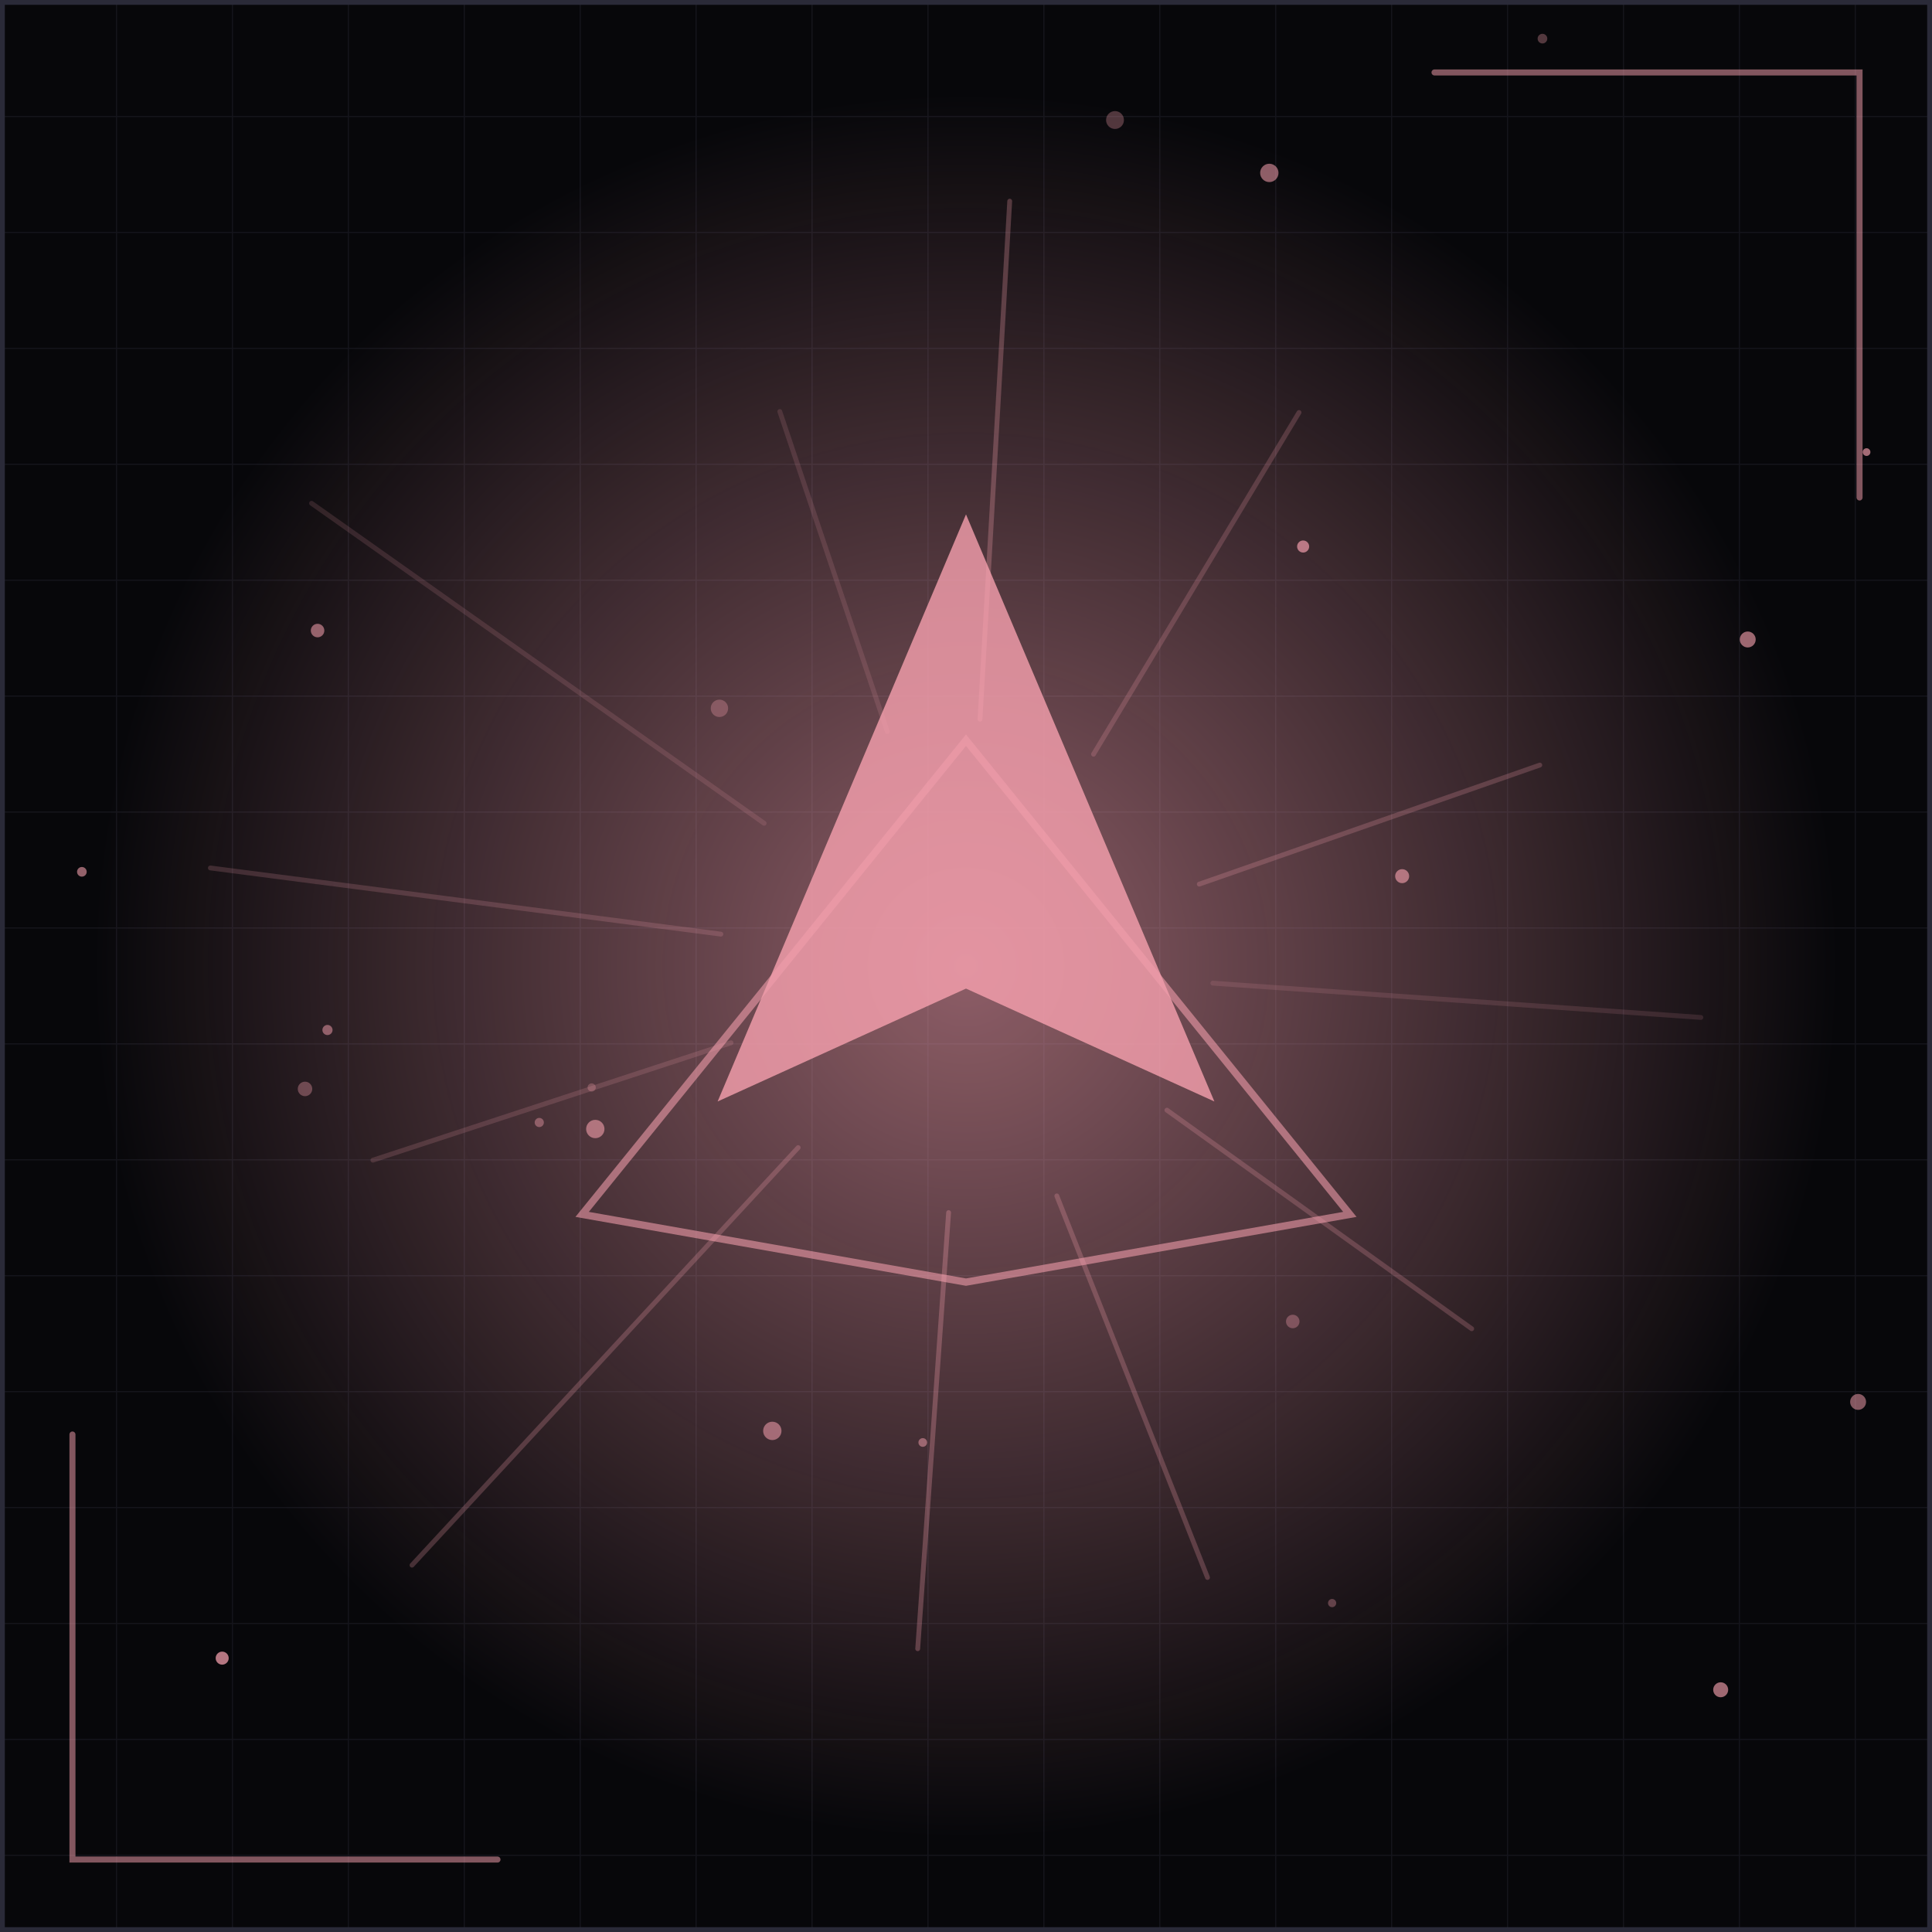
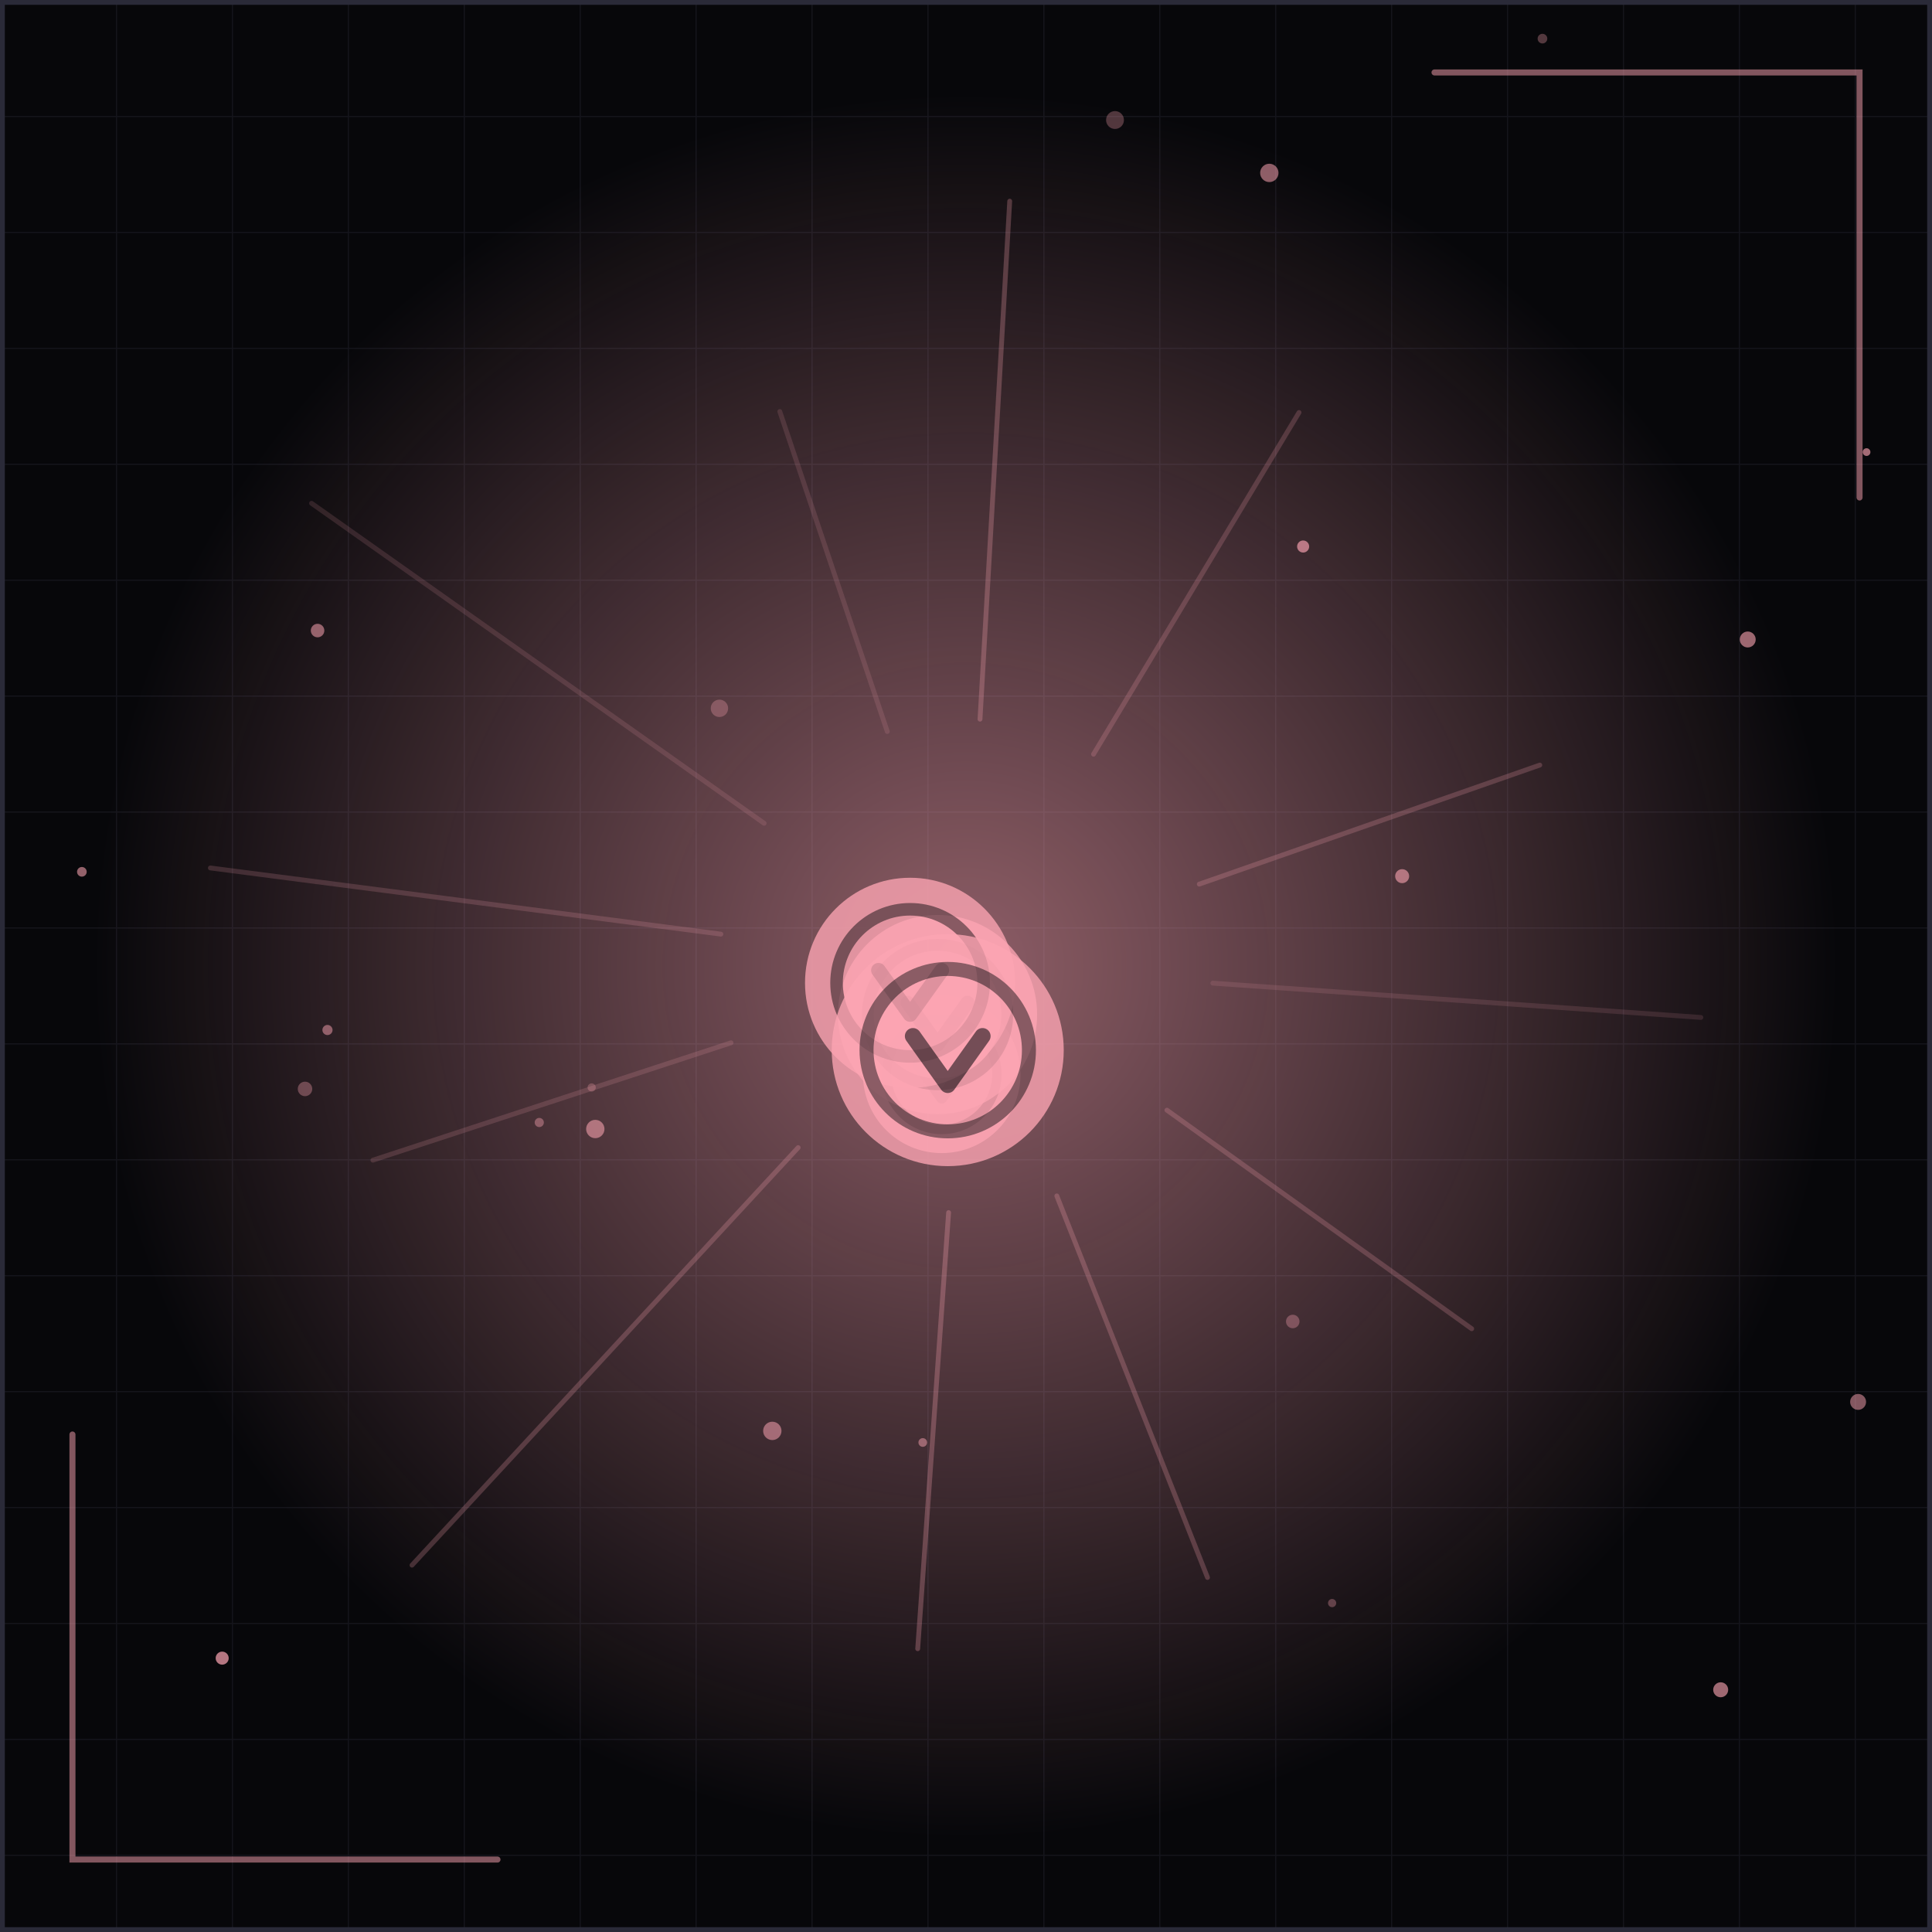
<svg xmlns="http://www.w3.org/2000/svg" width="800" height="800" viewBox="0 0 800 800">
  <rect width="800" height="800" fill="#07070a" />
  <defs>
    <pattern id="grid" width="48" height="48" patternUnits="userSpaceOnUse">
      <path d="M 48 0 L 0 0 0 48" fill="none" stroke="#2a2a38" stroke-width="1" opacity="0.35" />
    </pattern>
  </defs>
  <rect width="800" height="800" fill="url(#grid)" />
  <defs>
    <radialGradient id="glow1" cx="50%" cy="50%" r="50%">
      <stop offset="0%" stop-color="#fda5b3" stop-opacity="0.55" />
      <stop offset="100%" stop-color="#fda5b3" stop-opacity="0" />
    </radialGradient>
  </defs>
  <circle cx="400" cy="400" r="360" fill="url(#glow1)" />
  <g opacity="0.4" stroke="#fda5b3" stroke-width="2" stroke-linecap="round">
    <line x1="502.2" y1="407.1" x2="704.3" y2="421.3" opacity="0.32" />
    <line x1="483.2" y1="459.7" x2="609.4" y2="550.2" opacity="0.53" />
    <line x1="437.6" y1="495.2" x2="500.0" y2="653.2" opacity="0.59" />
    <line x1="392.8" y1="502.1" x2="380.0" y2="682.7" opacity="0.70" />
    <line x1="330.5" y1="475.2" x2="170.6" y2="648.1" opacity="0.57" />
    <line x1="302.7" y1="431.8" x2="154.4" y2="480.4" opacity="0.41" />
    <line x1="298.5" y1="386.8" x2="87.1" y2="359.4" opacity="0.44" />
    <line x1="316.4" y1="340.9" x2="129.0" y2="208.4" opacity="0.35" />
    <line x1="367.4" y1="302.9" x2="322.9" y2="170.4" opacity="0.35" />
    <line x1="405.8" y1="297.8" x2="418.1" y2="83.3" opacity="0.66" />
    <line x1="452.8" y1="312.3" x2="537.9" y2="170.8" opacity="0.49" />
    <line x1="496.6" y1="366.1" x2="637.6" y2="316.8" opacity="0.53" />
  </g>
  <circle cx="223.3" cy="464.8" r="1.9" fill="#fda5b3" opacity="0.40" />
  <circle cx="126.3" cy="450.9" r="3.0" fill="#fda5b3" opacity="0.34" />
  <circle cx="539.6" cy="226.3" r="2.5" fill="#fda5b3" opacity="0.65" />
  <circle cx="712.5" cy="699.7" r="3.1" fill="#fda5b3" opacity="0.61" />
  <circle cx="131.5" cy="261.1" r="2.8" fill="#fda5b3" opacity="0.54" />
  <circle cx="297.9" cy="293.3" r="3.6" fill="#fda5b3" opacity="0.30" />
  <circle cx="638.7" cy="16.0" r="2.0" fill="#fda5b3" opacity="0.31" />
  <circle cx="551.6" cy="663.8" r="1.7" fill="#fda5b3" opacity="0.32" />
  <circle cx="382.1" cy="597.3" r="1.8" fill="#fda5b3" opacity="0.48" />
  <circle cx="535.3" cy="547.2" r="2.8" fill="#fda5b3" opacity="0.33" />
  <circle cx="319.8" cy="592.5" r="3.8" fill="#fda5b3" opacity="0.53" />
  <circle cx="525.6" cy="71.6" r="3.8" fill="#fda5b3" opacity="0.54" />
  <circle cx="135.6" cy="426.5" r="2.1" fill="#fda5b3" opacity="0.49" />
  <circle cx="769.4" cy="580.5" r="3.3" fill="#fda5b3" opacity="0.51" />
  <circle cx="461.7" cy="49.7" r="3.7" fill="#fda5b3" opacity="0.30" />
  <circle cx="772.9" cy="187.2" r="1.6" fill="#fda5b3" opacity="0.63" />
  <circle cx="33.9" cy="361.0" r="2.0" fill="#fda5b3" opacity="0.57" />
  <circle cx="723.7" cy="264.8" r="3.3" fill="#fda5b3" opacity="0.60" />
  <circle cx="580.6" cy="362.8" r="2.9" fill="#fda5b3" opacity="0.59" />
  <circle cx="246.5" cy="467.5" r="3.8" fill="#fda5b3" opacity="0.56" />
  <circle cx="245.0" cy="450.3" r="1.7" fill="#fda5b3" opacity="0.27" />
  <circle cx="92.0" cy="686.6" r="2.7" fill="#fda5b3" opacity="0.70" />
-   <g transform="translate(400 400)" opacity="0.9">
-     <path d="M0 -187 L 102.85 56.1 L 0 9.35 L -102.85 56.1 Z" fill="#fda5b3" opacity="0.85" />
-     <path d="M0 -93.5 L 158.95 102.85 L 0 130.9 L -158.95 102.85 Z" fill="none" stroke="#fda5b3" stroke-width="3" opacity="0.6" />
+   <g transform="translate(389.9473 444.8498)" opacity="0.92">
+     <circle cx="0" cy="0" r="32.618" fill="#fda5b3" opacity="0.85" />
+     <circle cx="0" cy="0" r="22.833" fill="none" stroke="#07070a" stroke-width="3.9" opacity="0.5" />
+     <path d="M -9.8 -3.9 L 0 9.8 L 9.8 -3.9" fill="none" stroke="#07070a" stroke-width="4.6" stroke-linecap="round" stroke-linejoin="round" opacity="0.6" />
+   </g>
+   <g transform="translate(388.2178 420.1038)" opacity="0.92">
+     <circle cx="0" cy="0" r="41.235" fill="#fda5b3" opacity="0.85" />
+     <circle cx="0" cy="0" r="28.864" fill="none" stroke="#07070a" stroke-width="4.9" opacity="0.5" />
+     <path d="M -12.4 -4.9 L 0 12.4 L 12.4 -4.9" fill="none" stroke="#07070a" stroke-width="5.8" stroke-linecap="round" stroke-linejoin="round" opacity="0.6" />
+   </g>
+   <g transform="translate(376.8565 406.9763)" opacity="0.92">
+     <circle cx="0" cy="0" r="43.515" fill="#fda5b3" opacity="0.85" />
+     <circle cx="0" cy="0" r="30.461" fill="none" stroke="#07070a" stroke-width="5.2" opacity="0.5" />
+     <path d="M -13.1 -5.2 L 0 13.1 L 13.1 -5.2" fill="none" stroke="#07070a" stroke-width="6.1" stroke-linecap="round" stroke-linejoin="round" opacity="0.6" />
+   </g>
+   <g transform="translate(392.4366 434.841)" opacity="0.92">
+     <circle cx="0" cy="0" r="48.035" fill="#fda5b3" opacity="0.85" />
+     <circle cx="0" cy="0" r="33.625" fill="none" stroke="#07070a" stroke-width="5.8" opacity="0.5" />
+     <path d="M -14.4 -5.8 L 0 14.4 L 14.4 -5.8" fill="none" stroke="#07070a" stroke-width="6.7" stroke-linecap="round" stroke-linejoin="round" opacity="0.6" />
  </g>
  <g opacity="0.5" stroke="#fda5b3" stroke-width="2.5" stroke-linecap="round">
    <path d="M 594 30 L 770 30 L 770 206" fill="none" />
    <path d="M 30 594 L 30 770 L 206 770" fill="none" />
  </g>
  <rect x="1" y="1" width="798" height="798" fill="none" stroke="#2a2a38" stroke-width="2" />
</svg>
